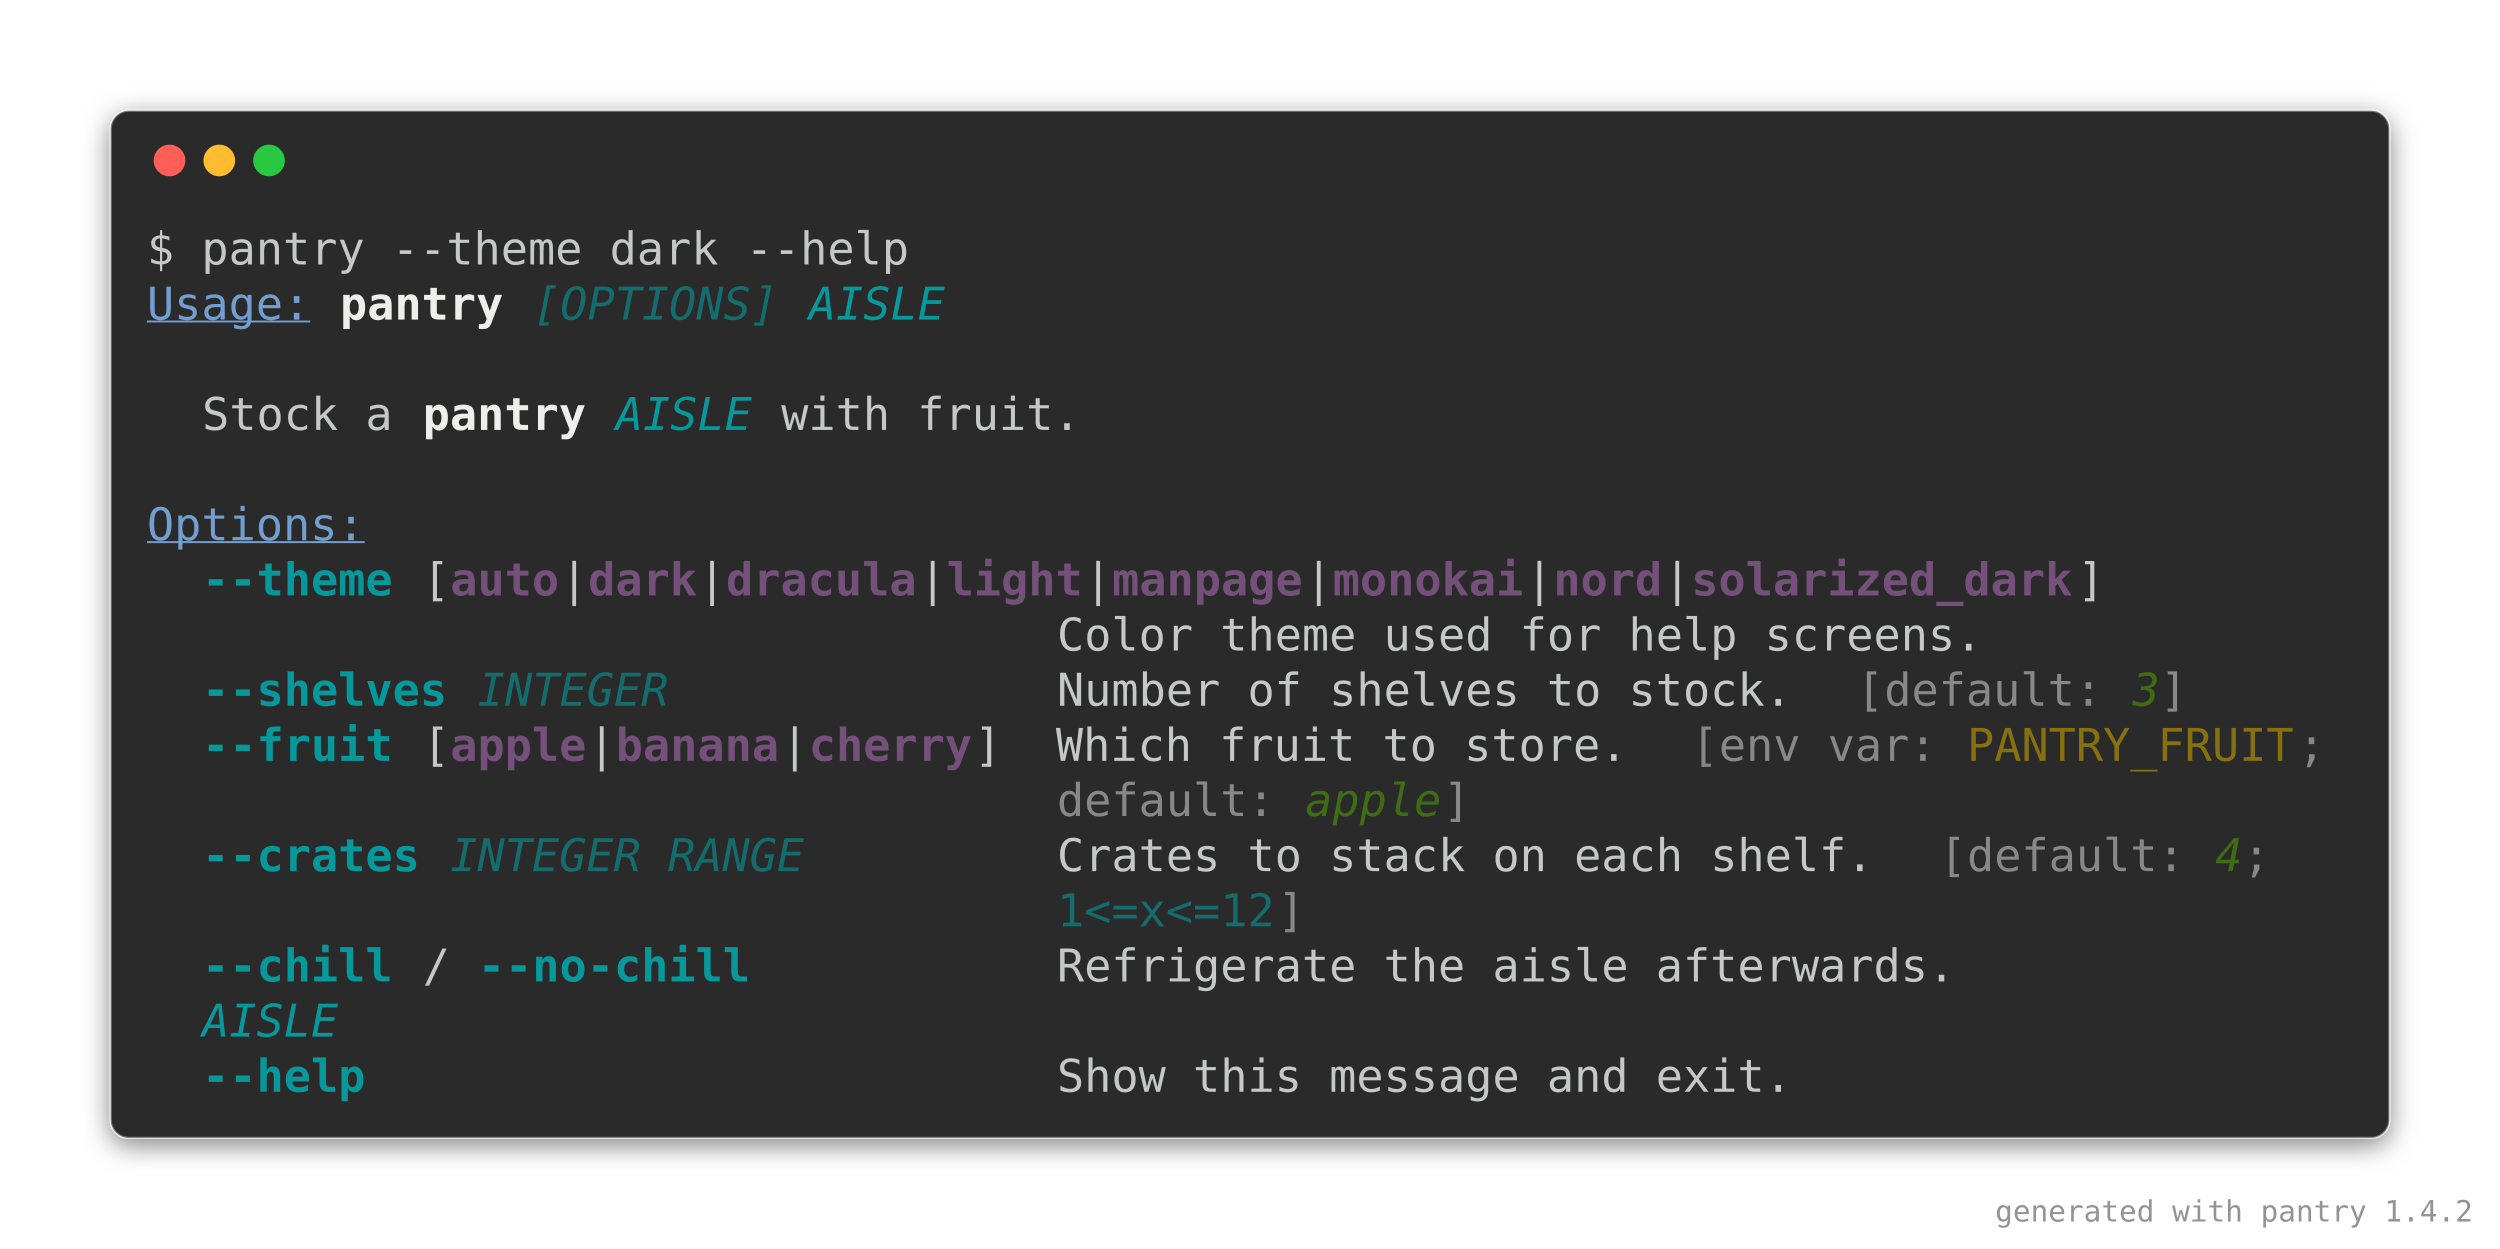
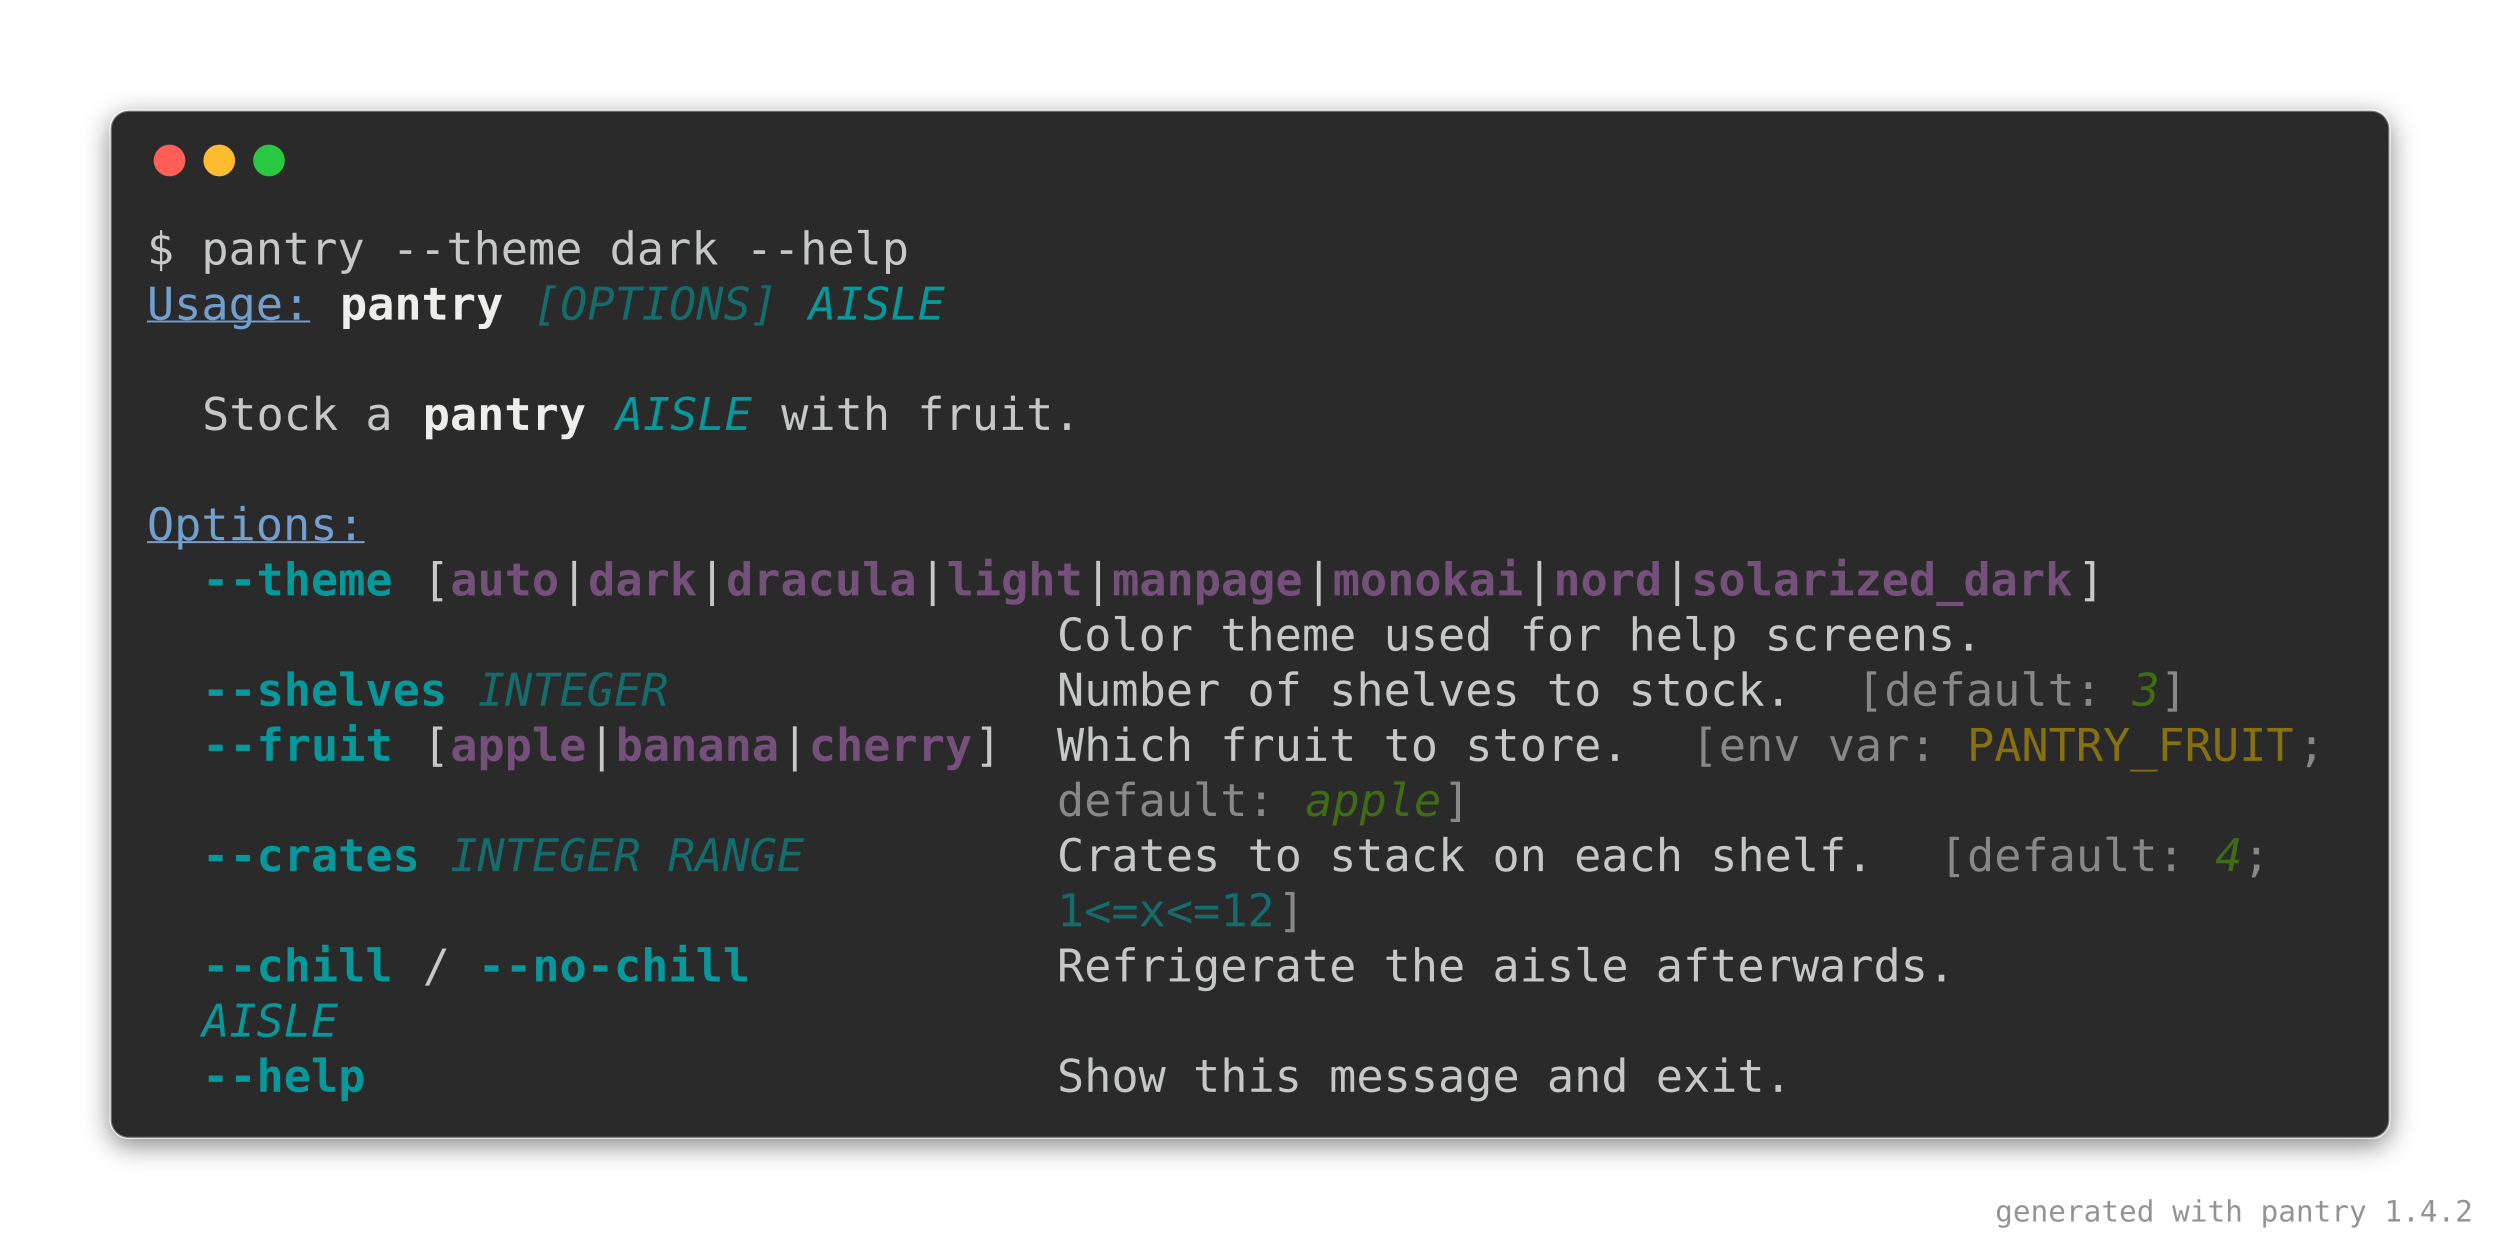
<svg xmlns="http://www.w3.org/2000/svg" viewBox="0 0 1106 552.4">
  <style>
    .watermark-screen-matrix {
        font-family: 'Fira Code', 'Cascadia Code', Menlo, Consolas, monospace;
        font-size: 20px;
        line-height: 24.4px;
        font-variant-east-asian: full-width;
    }
    .watermark-screen-title {
        font-size: 18px;
        font-weight: bold;
        font-family: 'Fira Code', 'Cascadia Code', Menlo, Consolas, monospace;
    }
    .watermark-screen-r1 { fill: #c5c8c6 }
    .watermark-screen-r2 { fill: #729fcf;text-decoration: underline }
    .watermark-screen-r3 { fill: #eeeeec;font-weight: bold }
    .watermark-screen-r4 { fill: #146c6d;font-style: italic }
    .watermark-screen-r5 { fill: #06989a;font-style: italic }
    .watermark-screen-r6 { fill: #06989a;font-weight: bold }
    .watermark-screen-r7 { fill: #75507b;font-weight: bold }
    .watermark-screen-r8 { fill: #878887 }
    .watermark-screen-r9 { fill: #3f6d14;font-style: italic }
    .watermark-screen-r10 { fill: #867010 }
    .watermark-screen-r11 { fill: #146c6d }
</style>
  <defs>
    <clipPath id="watermark-screen-clip">
      <rect x="0" y="0" width="976" height="390.4" />
    </clipPath>
    <filter id="watermark-screen-shadow" x="-50%" y="-50%" width="200%" height="200%">
      <feDropShadow dx="0" dy="3" stdDeviation="6" flood-color="rgba(0,0,0,0.5)" />
    </filter>
  </defs>
  <rect fill="#292929" stroke="rgba(255,255,255,0.35)" stroke-width="1" x="49" y="49" width="1008" height="454.4" rx="8" filter="url(#watermark-screen-shadow)" />
  <g transform="translate(49, 49)">
    <g transform="translate(26,22)">
      <circle cx="0" cy="0" r="7" fill="#ff5f57" />
      <circle cx="22" cy="0" r="7" fill="#febc2e" />
      <circle cx="44" cy="0" r="7" fill="#28c840" />
    </g>
  </g>
  <g transform="translate(65, 97)" clip-path="url(#watermark-screen-clip)">
    <g class="watermark-screen-matrix">
      <text class="watermark-screen-r1" x="0" y="20" textLength="341.6">$ pantry --theme dark --help</text>
      <text class="watermark-screen-r2" x="0" y="44.4" textLength="73.2">Usage:</text>
      <text class="watermark-screen-r3" x="85.4" y="44.4" textLength="73.2">pantry</text>
      <text class="watermark-screen-r4" x="170.8" y="44.4" textLength="109.8">[OPTIONS]</text>
      <text class="watermark-screen-r5" x="292.8" y="44.4" textLength="61">AISLE</text>
      <text class="watermark-screen-r1" x="24.4" y="93.2" textLength="85.4">Stock a</text>
      <text class="watermark-screen-r3" x="122" y="93.2" textLength="73.2">pantry</text>
      <text class="watermark-screen-r5" x="207.4" y="93.2" textLength="61">AISLE</text>
      <text class="watermark-screen-r1" x="280.6" y="93.2" textLength="134.2">with fruit.</text>
      <text class="watermark-screen-r2" x="0" y="142" textLength="97.6">Options:</text>
      <text class="watermark-screen-r6" x="24.4" y="166.4" textLength="85.4">--theme</text>
      <text class="watermark-screen-r1" x="122" y="166.4" textLength="12.2">[</text>
      <text class="watermark-screen-r7" x="134.2" y="166.4" textLength="48.8">auto</text>
      <text class="watermark-screen-r1" x="183" y="166.4" textLength="12.2">|</text>
      <text class="watermark-screen-r7" x="195.2" y="166.4" textLength="48.8">dark</text>
      <text class="watermark-screen-r1" x="244" y="166.4" textLength="12.2">|</text>
      <text class="watermark-screen-r7" x="256.2" y="166.4" textLength="85.4">dracula</text>
      <text class="watermark-screen-r1" x="341.6" y="166.4" textLength="12.2">|</text>
      <text class="watermark-screen-r7" x="353.8" y="166.4" textLength="61">light</text>
      <text class="watermark-screen-r1" x="414.8" y="166.4" textLength="12.2">|</text>
      <text class="watermark-screen-r7" x="427" y="166.4" textLength="85.4">manpage</text>
      <text class="watermark-screen-r1" x="512.4" y="166.4" textLength="12.2">|</text>
      <text class="watermark-screen-r7" x="524.6" y="166.4" textLength="85.4">monokai</text>
      <text class="watermark-screen-r1" x="610" y="166.4" textLength="12.2">|</text>
      <text class="watermark-screen-r7" x="622.2" y="166.4" textLength="48.8">nord</text>
      <text class="watermark-screen-r1" x="671" y="166.4" textLength="12.2">|</text>
      <text class="watermark-screen-r7" x="683.2" y="166.4" textLength="170.8">solarized_dark</text>
      <text class="watermark-screen-r1" x="854" y="166.4" textLength="12.2">]</text>
      <text class="watermark-screen-r1" x="402.6" y="190.8" textLength="414.8">Color theme used for help screens.</text>
      <text class="watermark-screen-r6" x="24.4" y="215.2" textLength="109.8">--shelves</text>
      <text class="watermark-screen-r4" x="146.4" y="215.2" textLength="85.4">INTEGER</text>
      <text class="watermark-screen-r1" x="402.6" y="215.2" textLength="329.4">Number of shelves to stock.</text>
      <text class="watermark-screen-r8" x="756.4" y="215.2" textLength="12.2">[</text>
      <text class="watermark-screen-r8" x="768.6" y="215.2" textLength="97.6">default:</text>
      <text class="watermark-screen-r9" x="878.4" y="215.2" textLength="12.2">3</text>
      <text class="watermark-screen-r8" x="890.6" y="215.2" textLength="12.2">]</text>
      <text class="watermark-screen-r6" x="24.4" y="239.6" textLength="85.4">--fruit</text>
      <text class="watermark-screen-r1" x="122" y="239.6" textLength="12.2">[</text>
      <text class="watermark-screen-r7" x="134.2" y="239.6" textLength="61">apple</text>
      <text class="watermark-screen-r1" x="195.2" y="239.6" textLength="12.2">|</text>
      <text class="watermark-screen-r7" x="207.4" y="239.6" textLength="73.2">banana</text>
      <text class="watermark-screen-r1" x="280.6" y="239.6" textLength="12.2">|</text>
      <text class="watermark-screen-r7" x="292.8" y="239.6" textLength="73.2">cherry</text>
-       <text class="watermark-screen-r1" x="366" y="239.6" textLength="292.8">]  Which fruit to store.</text>
+       <text class="watermark-screen-r1" x="366" y="239.6" textLength="12.2">]</text>
+       <text class="watermark-screen-r1" x="402.6" y="239.6" textLength="256.2">Which fruit to store.</text>
      <text class="watermark-screen-r8" x="683.2" y="239.6" textLength="12.2">[</text>
      <text class="watermark-screen-r8" x="695.4" y="239.6" textLength="97.6">env var:</text>
      <text class="watermark-screen-r10" x="805.2" y="239.6" textLength="146.4">PANTRY_FRUIT</text>
      <text class="watermark-screen-r8" x="951.6" y="239.6" textLength="12.2">;</text>
      <text class="watermark-screen-r8" x="402.6" y="264" textLength="97.6">default:</text>
      <text class="watermark-screen-r9" x="512.4" y="264" textLength="61">apple</text>
      <text class="watermark-screen-r8" x="573.4" y="264" textLength="12.2">]</text>
      <text class="watermark-screen-r6" x="24.4" y="288.4" textLength="97.6">--crates</text>
      <text class="watermark-screen-r4" x="134.2" y="288.4" textLength="158.6">INTEGER RANGE</text>
      <text class="watermark-screen-r1" x="402.6" y="288.4" textLength="366">Crates to stack on each shelf.</text>
      <text class="watermark-screen-r8" x="793" y="288.4" textLength="12.2">[</text>
      <text class="watermark-screen-r8" x="805.2" y="288.4" textLength="97.6">default:</text>
      <text class="watermark-screen-r9" x="915" y="288.4" textLength="12.2">4</text>
      <text class="watermark-screen-r8" x="927.2" y="288.4" textLength="12.2">;</text>
      <text class="watermark-screen-r11" x="402.6" y="312.8" textLength="97.6">1&lt;=x&lt;=12</text>
      <text class="watermark-screen-r8" x="500.2" y="312.8" textLength="12.2">]</text>
      <text class="watermark-screen-r6" x="24.4" y="337.2" textLength="85.4">--chill</text>
      <text class="watermark-screen-r1" x="122" y="337.2" textLength="12.2">/</text>
      <text class="watermark-screen-r6" x="146.4" y="337.2" textLength="122">--no-chill</text>
      <text class="watermark-screen-r1" x="402.6" y="337.2" textLength="402.6">Refrigerate the aisle afterwards.</text>
      <text class="watermark-screen-r5" x="24.4" y="361.6" textLength="61">AISLE</text>
      <text class="watermark-screen-r6" x="24.4" y="386" textLength="73.2">--help</text>
      <text class="watermark-screen-r1" x="402.6" y="386" textLength="329.4">Show this message and exit.</text>
    </g>
  </g>
  <text class="watermark" x="1094" y="540.4" text-anchor="end" fill="rgba(128,128,128,0.85)" font-family="'Fira Code', 'Cascadia Code', Menlo, Consolas, monospace" font-size="13">generated with pantry 1.4.2</text>
</svg>
